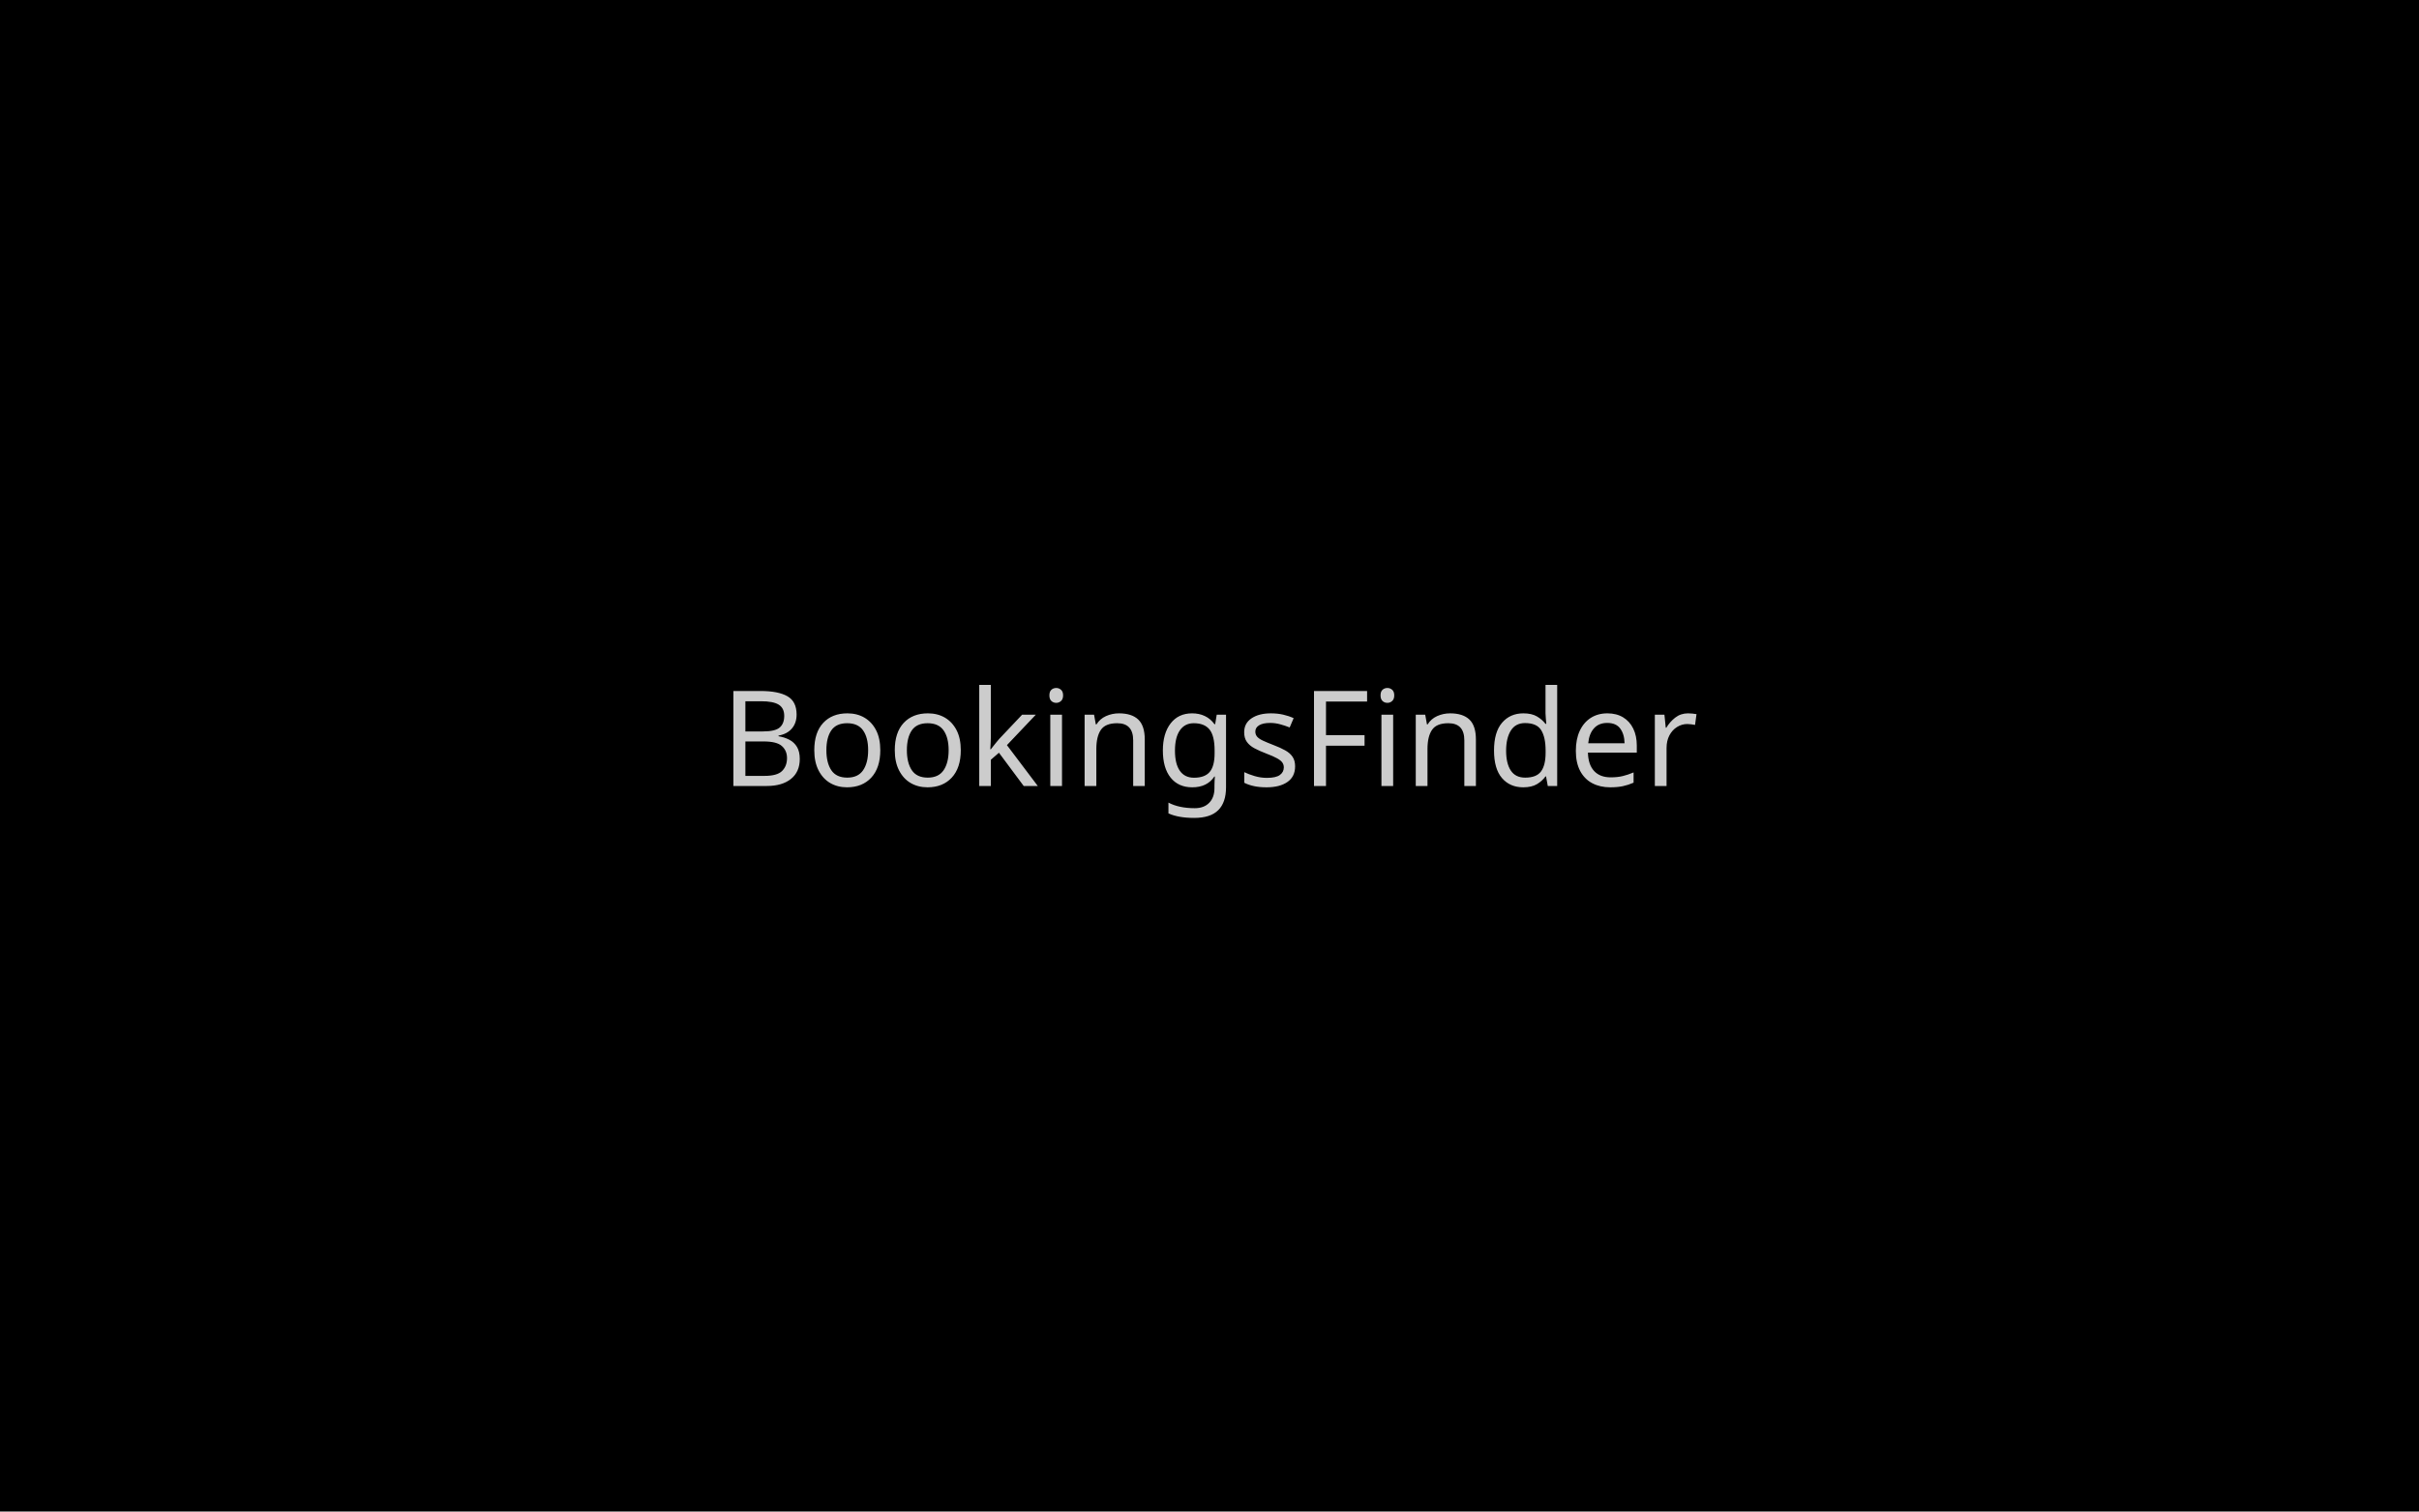
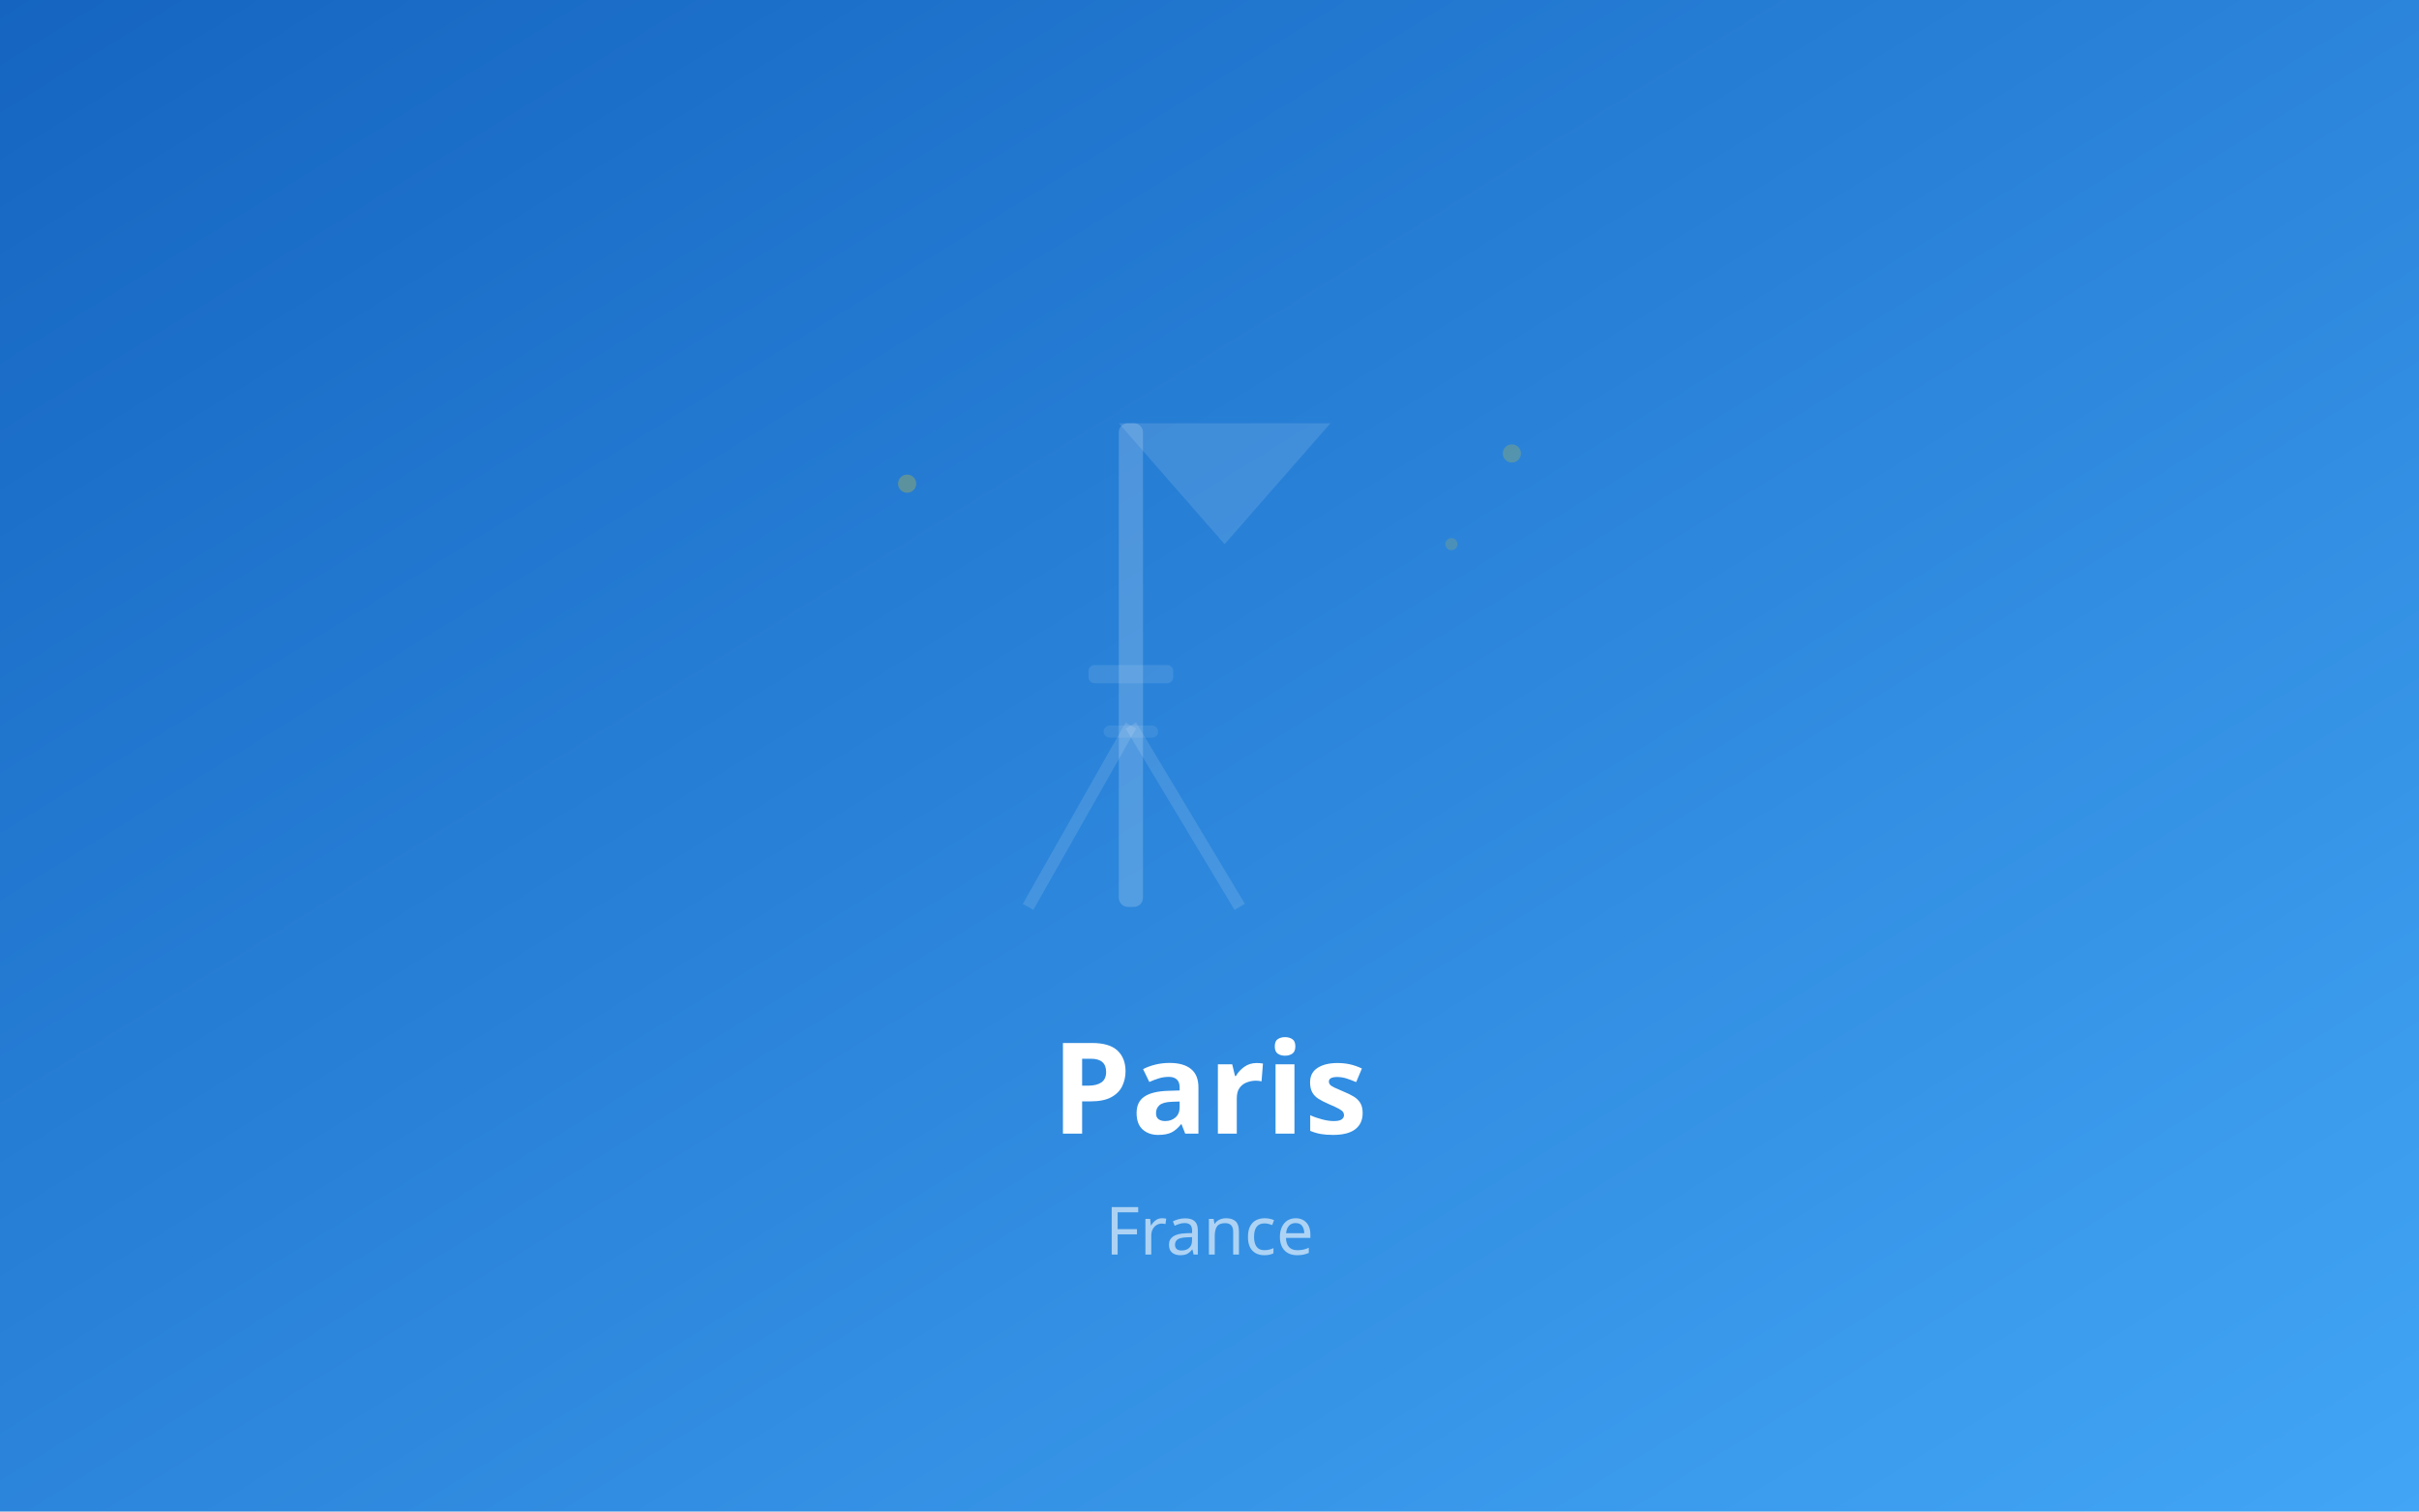
- <svg xmlns="http://www.w3.org/2000/svg" width="800" height="500">
-   <rect width="800" height="500" fill="%%23222333" />
-   <text x="400" y="260" text-anchor="middle" font-family="system-ui" font-size="44" fill="white" opacity="0.8">BookingsFinder</text>
+ <svg xmlns="http://www.w3.org/2000/svg" width="800" height="500" viewBox="0 0 800 500">
+   <defs>
+     <linearGradient id="bg" x1="0%" y1="0%" x2="100%" y2="100%">
+       <stop offset="0%" stop-color="#1565c0" />
+       <stop offset="100%" stop-color="#42a5f5" />
+     </linearGradient>
+   </defs>
+   <rect width="800" height="500" fill="url(#bg)" />
+   <rect x="370" y="140" width="8" height="160" rx="3" fill="#fff" opacity="0.18" />
+   <polygon points="370,140 440,140 405,180" fill="#fff" opacity="0.12" />
+   <rect x="360" y="220" width="28" height="6" rx="2" fill="#fff" opacity="0.1" />
+   <rect x="365" y="240" width="18" height="4" rx="2" fill="#fff" opacity="0.08" />
+   <line x1="340" y1="300" x2="374" y2="240" stroke="#fff" stroke-width="4" opacity="0.12" />
+   <line x1="410" y1="300" x2="374" y2="240" stroke="#fff" stroke-width="4" opacity="0.12" />
+   <circle cx="300" cy="160" r="3" fill="#ffd700" opacity="0.25" />
+   <circle cx="500" cy="150" r="3" fill="#ffd700" opacity="0.2" />
+   <circle cx="480" cy="180" r="2" fill="#ffd700" opacity="0.15" />
+   <text x="400" y="375" text-anchor="middle" font-family="system-ui,sans-serif" font-size="42" font-weight="700" fill="white">Paris</text>
+   <text x="400" y="415" text-anchor="middle" font-family="system-ui,sans-serif" font-size="22" fill="white" opacity="0.6">France</text>
</svg>
